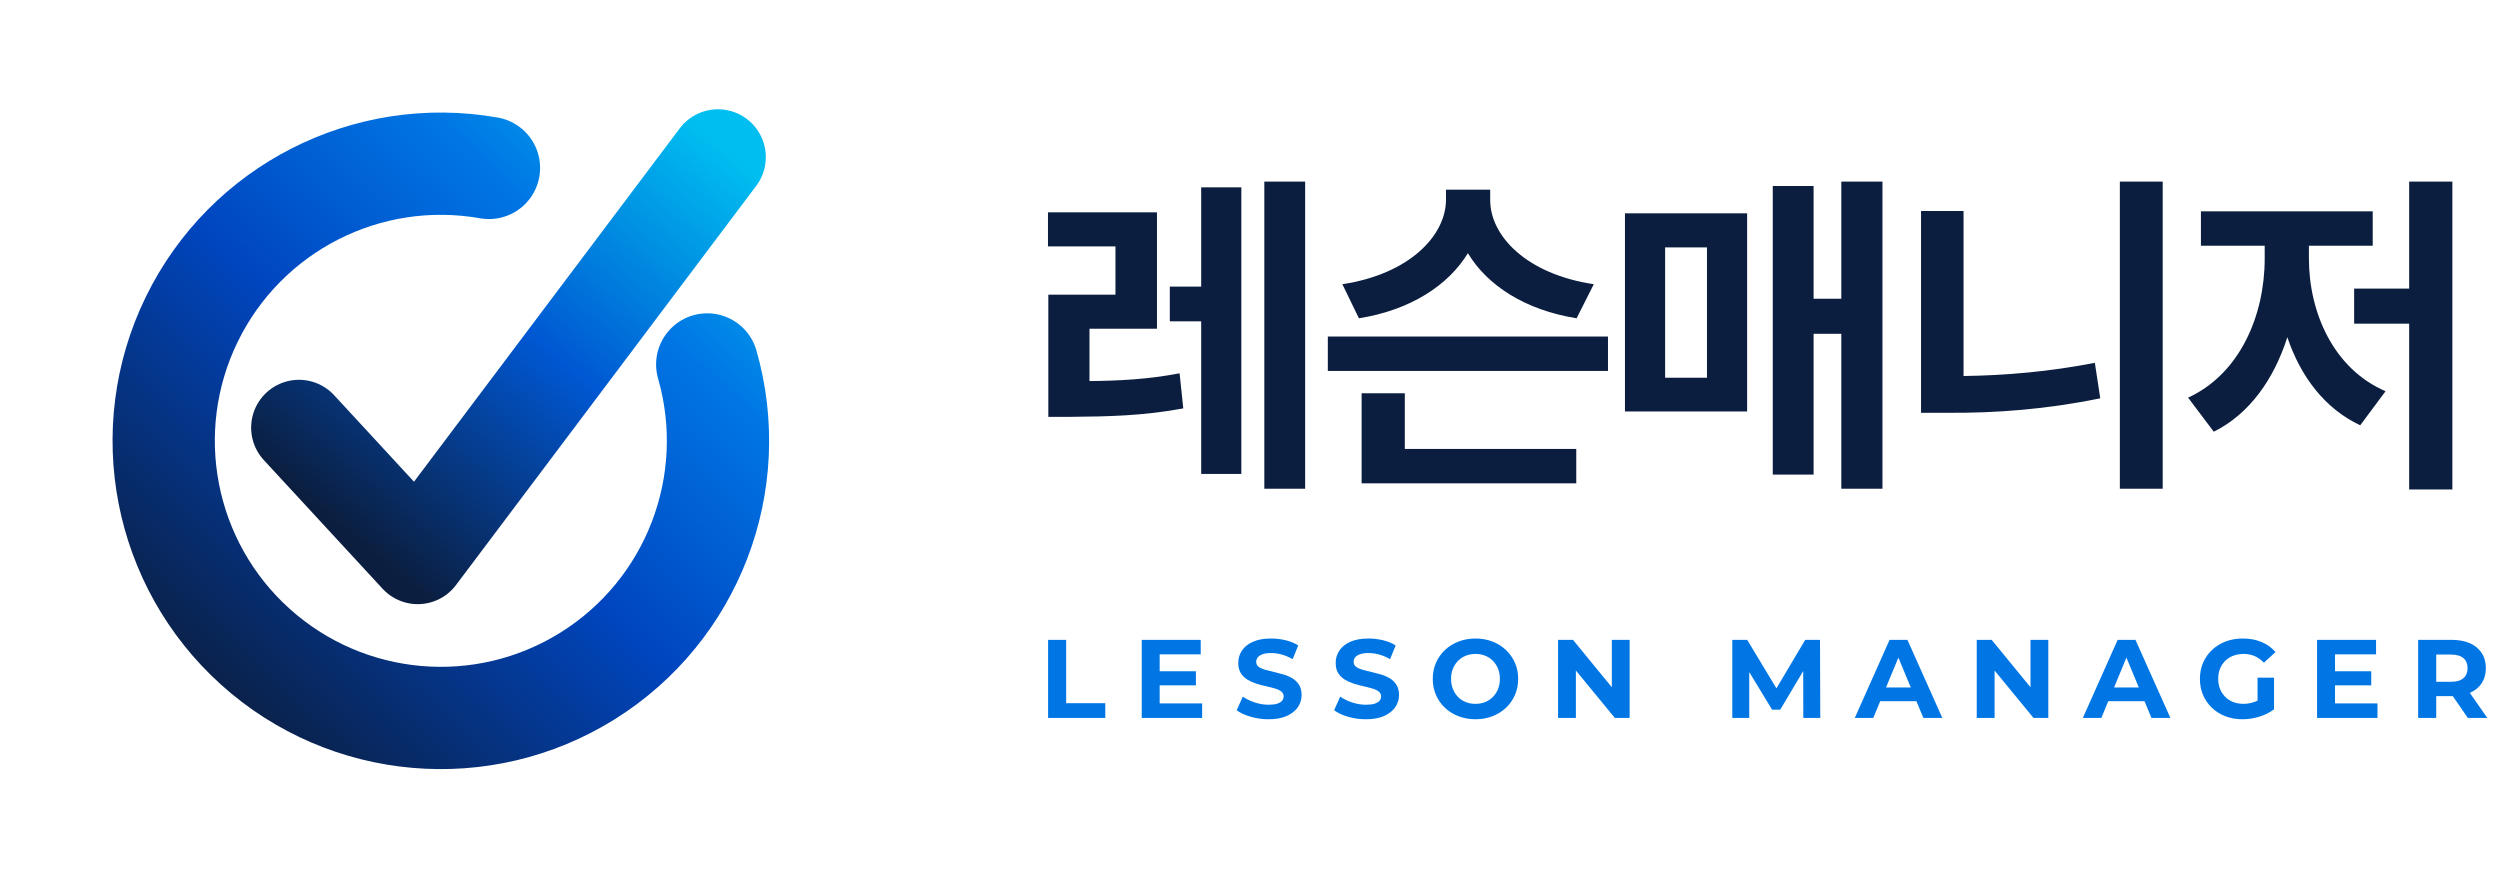
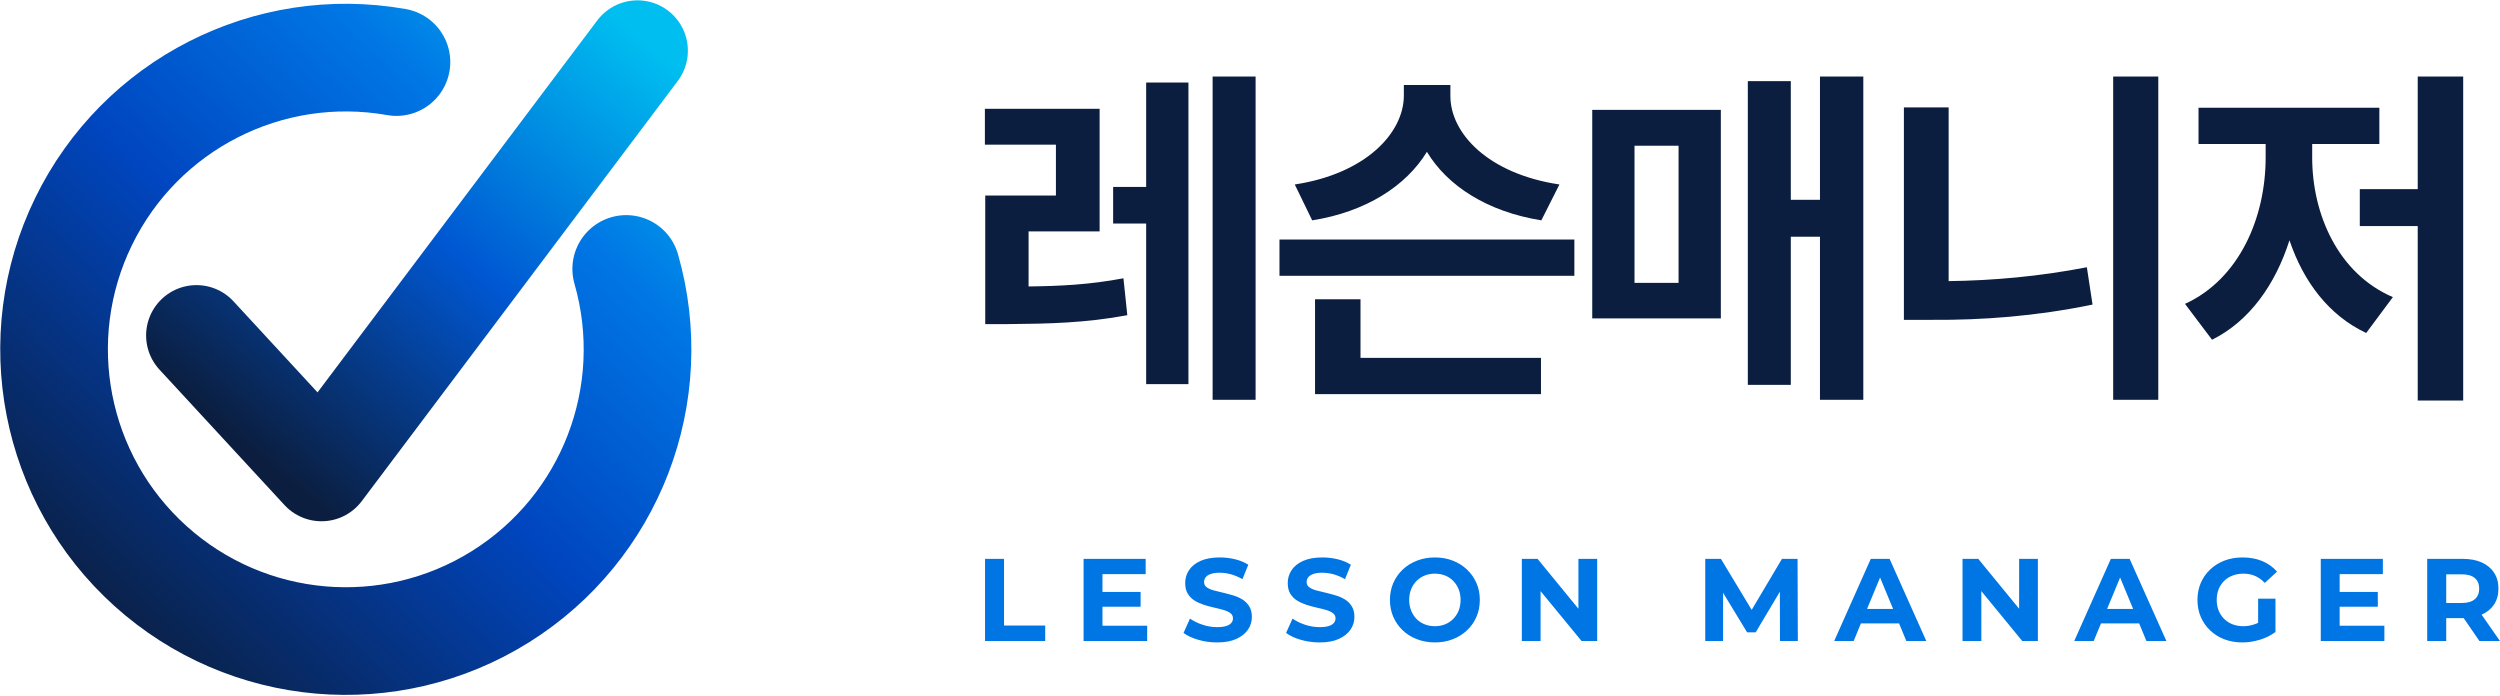
- <svg xmlns="http://www.w3.org/2000/svg" viewBox="0 0 592 208" width="592" height="208">
+ <svg xmlns="http://www.w3.org/2000/svg" viewBox="26.6 25.8 562.4 156.4" width="562.4" height="156.4">
  <g transform="translate(4 4) scale(0.390625)">
    <g transform="translate(21 -19)">
      <defs>
        <linearGradient id="s6r" gradientUnits="userSpaceOnUse" x1="90" y1="440" x2="420" y2="90">
          <stop offset="0" stop-color="#0B1E3F" />
          <stop offset=".45" stop-color="#0046C0" />
          <stop offset=".75" stop-color="#0076E5" />
          <stop offset="1" stop-color="#00BEF0" />
        </linearGradient>
        <linearGradient id="s6c" gradientUnits="userSpaceOnUse" x1="200" y1="350" x2="410" y2="100">
          <stop offset="0" stop-color="#0B1E3F" />
          <stop offset=".5" stop-color="#0057D2" />
          <stop offset="1" stop-color="#00BEF0" />
        </linearGradient>
      </defs>
      <path d="M397.49 229.69A168 168 0 1 1 265.17 110.55" fill="none" stroke="url(#s6r)" stroke-width="62" stroke-linecap="round" />
      <path d="M150 268L222 346L404 104" fill="none" stroke="url(#s6c)" stroke-width="58" stroke-linecap="round" stroke-linejoin="round" />
    </g>
  </g>
  <path d="M273.97 50.28L248.16 50.28L248.16 58.35L264.14 58.35L264.14 69.78L248.24 69.78L248.24 98.71L253.35 98.71C262.54 98.63 270.69 98.47 280.20 96.71L279.33 88.40C271.77 89.84 265.06 90.16 257.99 90.24L257.99 77.85L273.97 77.85ZM309.06 43.01L299.39 43.01L299.39 115.74L309.06 115.74ZM293.95 44.36L284.44 44.36L284.44 67.86L277.01 67.86L277.01 76.09L284.44 76.09L284.44 112.22L293.95 112.22ZM380.77 79.69L314.43 79.69L314.43 87.84L380.77 87.84ZM373.26 106.30L332.66 106.30L332.66 93.12L322.43 93.12L322.43 114.46L373.26 114.46ZM352.88 47.40L352.88 44.92L342.41 44.92L342.41 47.40C342.33 55.79 333.77 64.90 317.87 67.30L321.79 75.37C333.89 73.46 342.93 67.62 347.60 59.95C352.20 67.62 361.19 73.42 373.34 75.37L377.41 67.30C361.35 64.90 352.88 55.79 352.88 47.40ZM445.77 43.01L436.02 43.01L436.02 70.74L429.46 70.74L429.46 44.05L419.79 44.05L419.79 112.38L429.46 112.38L429.46 79.05L436.02 79.05L436.02 115.74L445.77 115.74ZM413.72 50.52L384.79 50.52L384.79 97.43L413.72 97.43ZM394.30 58.59L404.21 58.59L404.21 89.44L394.30 89.44ZM512.13 43.01L501.98 43.01L501.98 115.74L512.13 115.74ZM464.97 49.96L454.90 49.96L454.90 97.75L461.29 97.75C472.56 97.83 484.55 96.95 497.34 94.32L496.06 85.92C485.35 88.00 474.80 88.92 464.97 89.04ZM580.72 43.01L570.49 43.01L570.49 68.34L557.46 68.34L557.46 76.65L570.49 76.65L570.49 115.90L580.72 115.90ZM546.75 61.23L546.75 58.19L561.86 58.19L561.86 50.04L521.18 50.04L521.18 58.19L536.28 58.19L536.28 61.23C536.28 74.74 530.37 88.56 518.14 94.16L524.22 102.23C532.69 98.03 538.48 89.76 541.64 79.85C544.76 89.12 550.47 96.75 558.90 100.71L564.90 92.64C552.59 87.36 546.75 74.02 546.75 61.23Z" fill="#0B1E3F" />
  <path d="M261.73 170L248.19 170L248.19 151.52L252.47 151.52L252.47 166.52L261.73 166.52L261.73 170ZM274.61 162.29L274.61 166.57L284.67 166.57L284.67 170L270.36 170L270.36 151.52L284.33 151.52L284.33 154.95L274.61 154.95L274.61 158.96L283.19 158.96L283.19 162.29L274.61 162.29ZM300.38 170.32L300.38 170.32Q298.16 170.32 296.13 169.72Q294.09 169.13 292.85 168.18L292.85 168.18L294.30 164.96Q295.49 165.80 297.12 166.34Q298.74 166.88 300.40 166.88L300.40 166.88Q301.67 166.88 302.45 166.63Q303.23 166.38 303.60 165.93Q303.97 165.49 303.97 164.90L303.97 164.90Q303.97 164.17 303.39 163.73Q302.80 163.29 301.85 163.02Q300.90 162.74 299.76 162.49Q298.61 162.24 297.46 161.87Q296.31 161.50 295.36 160.92Q294.41 160.34 293.82 159.39Q293.22 158.44 293.22 156.96L293.22 156.96Q293.22 155.37 294.08 154.07Q294.94 152.76 296.67 151.98Q298.40 151.20 301.01 151.20L301.01 151.20Q302.75 151.20 304.44 151.61Q306.13 152.02 307.42 152.84L307.42 152.84L306.10 156.09Q304.81 155.35 303.52 154.99Q302.22 154.64 300.98 154.64L300.98 154.64Q299.74 154.64 298.95 154.93Q298.16 155.22 297.82 155.68Q297.47 156.14 297.47 156.75L297.47 156.75Q297.47 157.46 298.05 157.90Q298.63 158.33 299.58 158.60Q300.53 158.86 301.68 159.12Q302.83 159.39 303.98 159.73Q305.13 160.07 306.08 160.65Q307.03 161.24 307.62 162.19Q308.22 163.14 308.22 164.59L308.22 164.59Q308.22 166.15 307.35 167.44Q306.47 168.73 304.75 169.52Q303.02 170.32 300.38 170.32ZM323.45 170.32L323.45 170.32Q321.23 170.32 319.19 169.72Q317.16 169.13 315.92 168.18L315.92 168.18L317.37 164.96Q318.56 165.80 320.18 166.34Q321.81 166.88 323.47 166.88L323.47 166.88Q324.74 166.88 325.52 166.63Q326.30 166.38 326.67 165.93Q327.04 165.49 327.04 164.90L327.04 164.90Q327.04 164.17 326.45 163.73Q325.87 163.29 324.92 163.02Q323.97 162.74 322.82 162.49Q321.68 162.24 320.53 161.87Q319.38 161.50 318.43 160.92Q317.48 160.34 316.88 159.39Q316.29 158.44 316.29 156.96L316.29 156.96Q316.29 155.37 317.15 154.07Q318.01 152.76 319.74 151.98Q321.47 151.20 324.08 151.20L324.08 151.20Q325.82 151.20 327.51 151.61Q329.20 152.02 330.49 152.84L330.49 152.84L329.17 156.09Q327.88 155.35 326.59 154.99Q325.29 154.64 324.05 154.64L324.05 154.64Q322.81 154.64 322.02 154.93Q321.23 155.22 320.88 155.68Q320.54 156.14 320.54 156.75L320.54 156.75Q320.54 157.46 321.12 157.90Q321.70 158.33 322.65 158.60Q323.60 158.86 324.75 159.12Q325.90 159.39 327.05 159.73Q328.20 160.07 329.15 160.65Q330.10 161.24 330.69 162.19Q331.29 163.14 331.29 164.59L331.29 164.59Q331.29 166.15 330.41 167.44Q329.54 168.73 327.81 169.52Q326.09 170.32 323.45 170.32ZM349.42 170.32L349.42 170.32Q347.23 170.32 345.37 169.60Q343.51 168.89 342.15 167.60Q340.79 166.30 340.03 164.56Q339.28 162.82 339.28 160.76L339.28 160.76Q339.28 158.70 340.03 156.96Q340.79 155.22 342.16 153.92Q343.53 152.63 345.38 151.92Q347.23 151.20 349.39 151.20L349.39 151.20Q351.58 151.20 353.42 151.92Q355.25 152.63 356.61 153.92Q357.97 155.22 358.74 156.95Q359.50 158.67 359.50 160.76L359.50 160.76Q359.50 162.82 358.74 164.57Q357.97 166.33 356.61 167.61Q355.25 168.89 353.42 169.60Q351.58 170.32 349.42 170.32ZM349.39 166.67L349.39 166.67Q350.63 166.67 351.68 166.25Q352.72 165.83 353.51 165.04Q354.30 164.24 354.74 163.16Q355.17 162.08 355.17 160.76L355.17 160.76Q355.17 159.44 354.74 158.36Q354.30 157.28 353.52 156.48Q352.75 155.69 351.69 155.27Q350.63 154.85 349.39 154.85L349.39 154.85Q348.15 154.85 347.11 155.27Q346.07 155.69 345.27 156.48Q344.48 157.28 344.05 158.36Q343.61 159.44 343.61 160.76L343.61 160.76Q343.61 162.05 344.05 163.15Q344.48 164.24 345.26 165.04Q346.04 165.83 347.10 166.25Q348.15 166.67 349.39 166.67ZM373.17 170L368.95 170L368.95 151.52L372.49 151.52L381.68 162.74L381.68 151.52L385.90 151.52L385.90 170L382.39 170L373.17 158.78L373.17 170ZM414.22 170L410.21 170L410.21 151.52L413.74 151.52L420.66 163.00L427.47 151.52L430.98 151.52L431.04 170L427.02 170L427.00 158.91L421.56 168.05L419.63 168.05L414.22 159.15L414.22 170ZM443.60 170L439.22 170L447.45 151.52L451.68 151.52L459.94 170L455.45 170L453.81 166.04L445.23 166.04L443.60 170ZM446.61 162.79L452.47 162.79L449.54 155.72L446.61 162.79ZM472.32 170L468.09 170L468.09 151.52L471.63 151.52L480.82 162.74L480.82 151.52L485.04 151.52L485.04 170L481.53 170L472.32 158.78L472.32 170ZM497.60 170L493.22 170L501.46 151.52L505.68 151.52L513.95 170L509.46 170L507.82 166.04L499.24 166.04L497.60 170ZM500.61 162.79L506.47 162.79L503.54 155.72L500.61 162.79ZM531.02 170.32L531.02 170.32Q528.83 170.32 527.00 169.62Q525.16 168.92 523.80 167.62Q522.44 166.33 521.69 164.59Q520.94 162.85 520.94 160.76Q520.94 158.67 521.69 156.93Q522.44 155.19 523.82 153.90Q525.19 152.60 527.04 151.90Q528.88 151.20 531.10 151.20L531.10 151.20Q533.56 151.20 535.52 152.02Q537.49 152.84 538.84 154.40L538.84 154.40L536.09 156.93Q535.09 155.88 533.90 155.36Q532.71 154.85 531.31 154.85L531.31 154.85Q529.97 154.85 528.86 155.27Q527.75 155.69 526.94 156.48Q526.14 157.28 525.70 158.36Q525.27 159.44 525.27 160.76L525.27 160.76Q525.27 162.05 525.70 163.14Q526.14 164.22 526.94 165.02Q527.75 165.83 528.84 166.25Q529.94 166.67 531.26 166.67L531.26 166.67Q532.53 166.67 533.74 166.25L533.74 166.25Q534.16 166.12 534.59 165.91L534.59 165.91L534.59 160.47L538.49 160.47L538.49 167.97Q536.99 169.10 535.00 169.71Q533.00 170.32 531.02 170.32ZM552.93 162.29L552.93 166.57L562.99 166.57L562.99 170L548.68 170L548.68 151.52L562.65 151.52L562.65 154.95L552.93 154.95L552.93 158.96L561.51 158.96L561.51 162.29L552.93 162.29ZM576.90 170L572.62 170L572.62 151.52L580.62 151.52Q583.10 151.52 584.90 152.33Q586.69 153.13 587.67 154.64Q588.65 156.14 588.65 158.23L588.65 158.23Q588.65 160.28 587.67 161.78Q586.69 163.27 584.90 164.06L584.90 164.06Q584.87 164.06 584.87 164.09L584.87 164.09L588.99 170L584.37 170L580.83 164.85Q580.73 164.85 580.62 164.85L580.62 164.85L576.90 164.85L576.90 170ZM576.90 155.00L576.90 161.45L580.38 161.45Q582.36 161.45 583.34 160.59Q584.32 159.73 584.32 158.23L584.32 158.23Q584.32 156.69 583.34 155.85Q582.36 155.00 580.38 155.00L580.38 155.00L576.90 155.00Z" fill="#0076E5" />
</svg>
